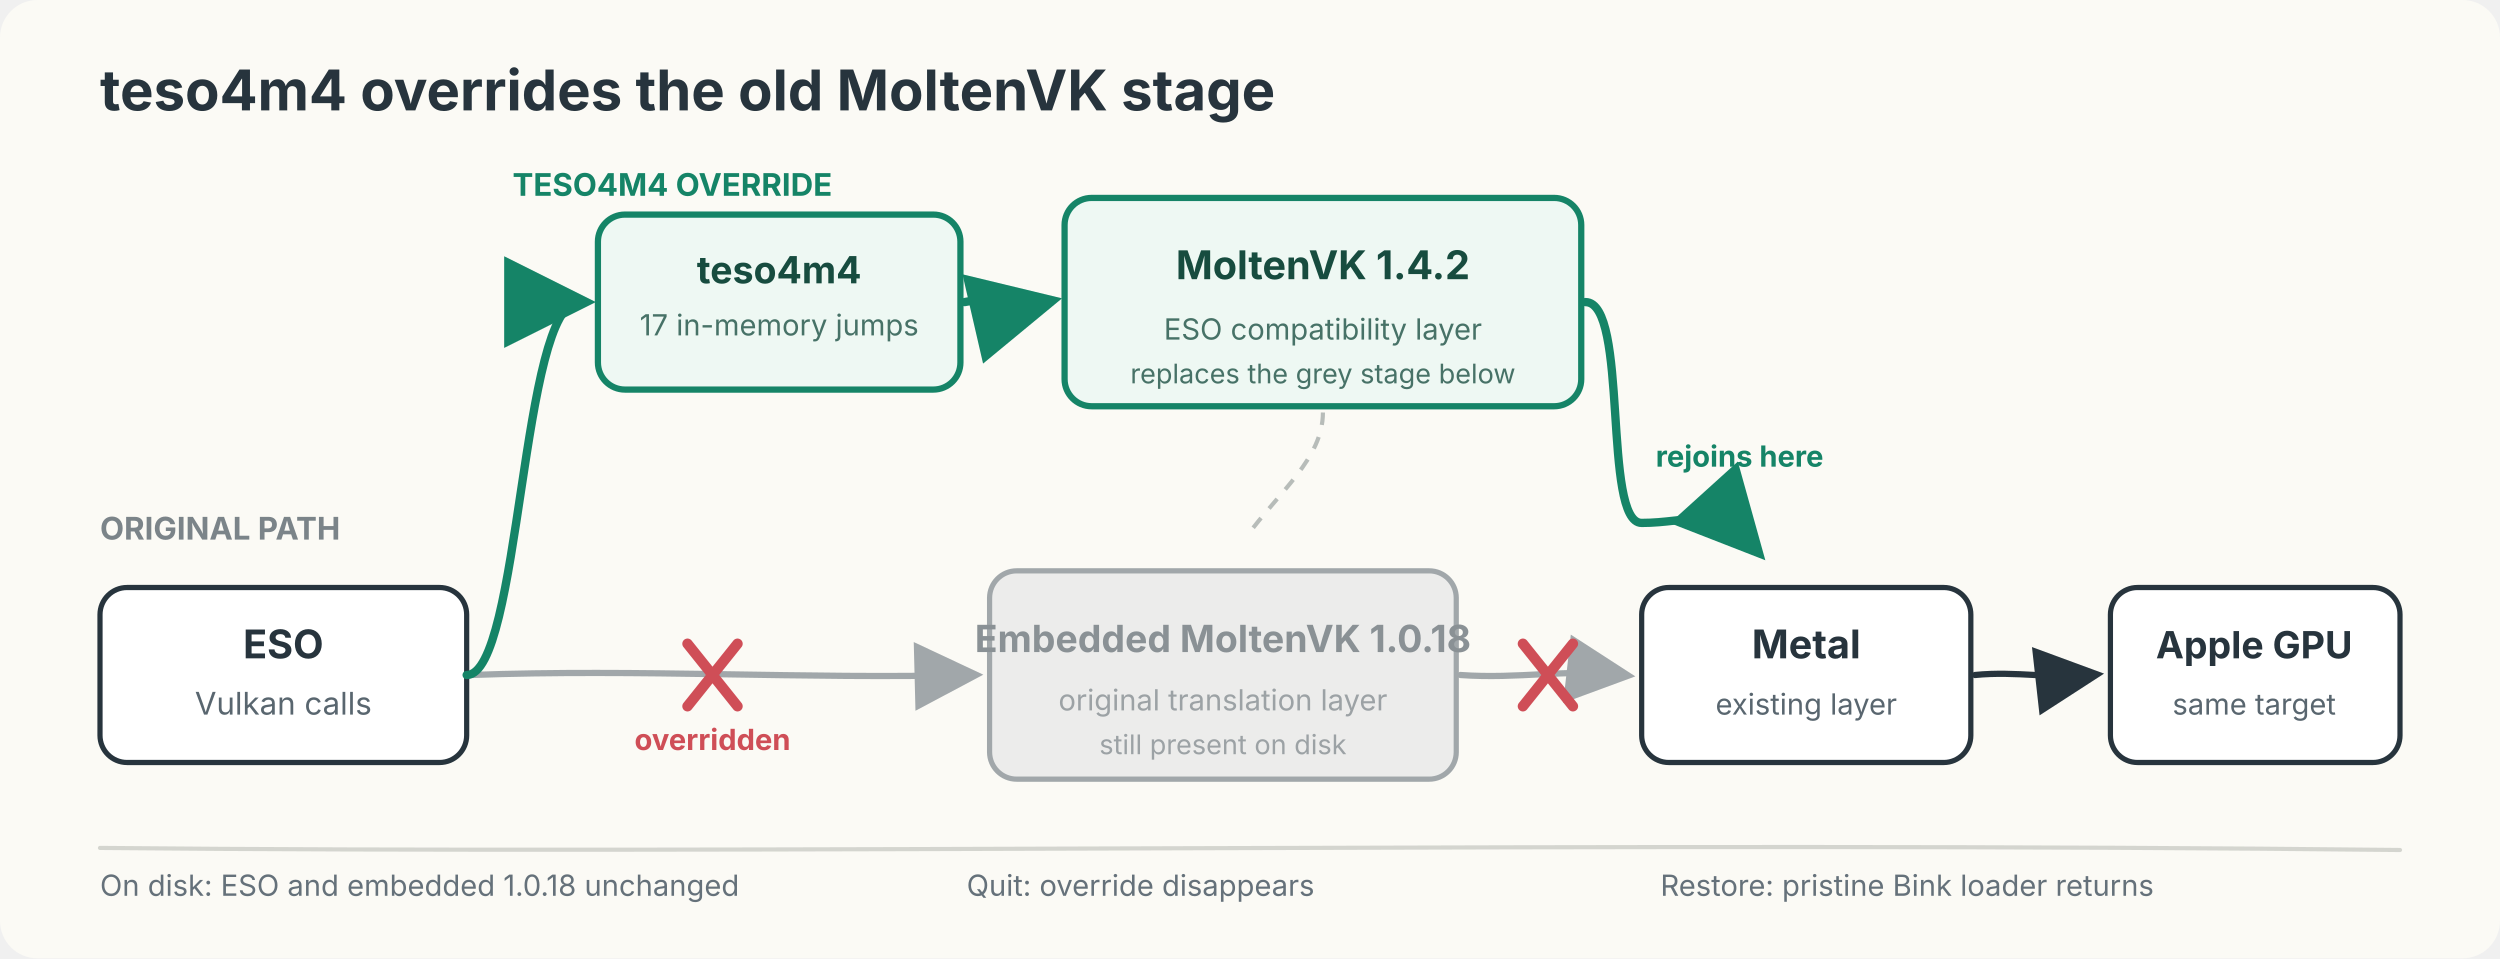
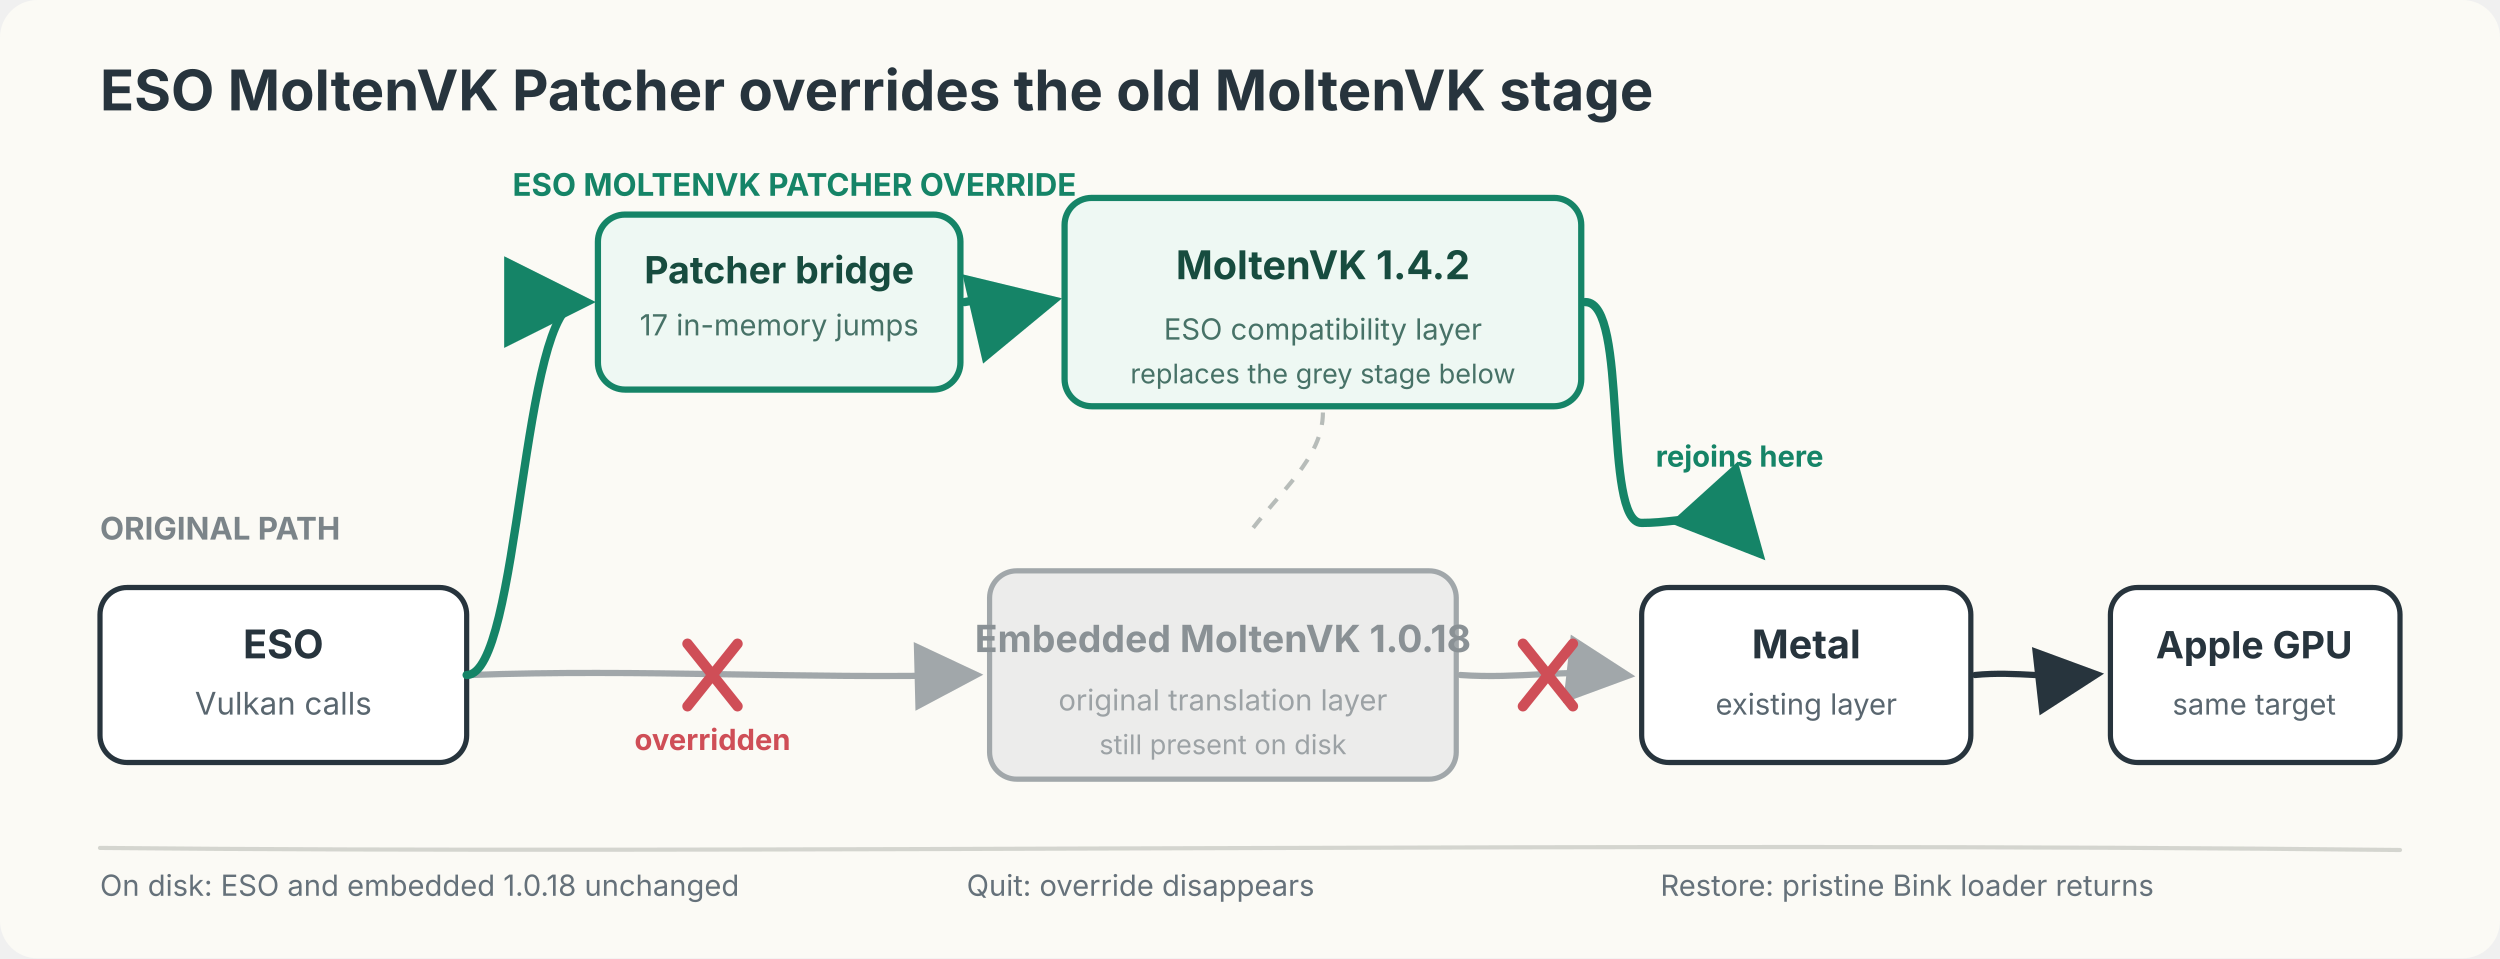
<svg xmlns="http://www.w3.org/2000/svg" width="1200" height="460" viewBox="0 0 1200 460" role="img" aria-labelledby="title desc">
  <defs>
    <marker id="darkArrow" markerWidth="11" markerHeight="11" refX="9" refY="5.5" orient="auto" markerUnits="strokeWidth">
      <path d="M0 0L11 5.5 0 11z" fill="#27343d" />
    </marker>
    <marker id="greyArrow" markerWidth="11" markerHeight="11" refX="9" refY="5.5" orient="auto" markerUnits="strokeWidth">
      <path d="M0 0L11 5.5 0 11z" fill="#a1a7aa" />
    </marker>
    <marker id="greenArrow" markerWidth="11" markerHeight="11" refX="9" refY="5.5" orient="auto" markerUnits="strokeWidth">
      <path d="M0 0L11 5.5 0 11z" fill="#158467" />
    </marker>
  </defs>
  <rect width="1200" height="460" rx="18" fill="#fbfaf5" />
  <g font-family="ui-rounded,-apple-system,BlinkMacSystemFont,'Segoe UI',sans-serif">
-     <text x="48" y="53" fill="#27343d" font-size="27" font-weight="700">teso4m4 overrides the old MoltenVK stage</text>
+     <text x="48" y="53" fill="#27343d" font-size="27" font-weight="700">ESO MoltenVK Patcher overrides the old MoltenVK stage</text>
    <text x="48" y="259" fill="#7b8489" font-size="15" font-weight="700">ORIGINAL PATH</text>
    <rect x="48" y="282" width="176" height="84" rx="13" fill="#fff" stroke="#27343d" stroke-width="2.5" />
    <text x="136" y="316" fill="#27343d" font-size="19" font-weight="700" text-anchor="middle">ESO</text>
    <text x="136" y="343" fill="#59666f" font-size="15" text-anchor="middle">Vulkan calls</text>
    <path d="M226 324C307 321 386 326 466 324" fill="none" stroke="#a1a7aa" stroke-width="3" stroke-linecap="round" marker-end="url(#greyArrow)" />
    <path d="M330 309l24 30M354 309l-24 30" stroke="#cf4e57" stroke-width="5" stroke-linecap="round" />
    <text x="342" y="360" fill="#cf4e57" font-size="14" font-weight="700" text-anchor="middle">overridden</text>
    <rect x="475" y="274" width="224" height="100" rx="13" fill="#ececeb" stroke="#a1a7aa" stroke-width="2.5" />
    <text x="587" y="313" fill="#8a9195" font-size="18" font-weight="700" text-anchor="middle">Embedded MoltenVK 1.0.18</text>
    <text x="587" y="341" fill="#9ca2a5" font-size="14" text-anchor="middle">original translation layer</text>
    <text x="587" y="362" fill="#9ca2a5" font-size="13" text-anchor="middle">still present on disk</text>
    <path d="M701 324C729 326 752 321 779 324" fill="none" stroke="#a1a7aa" stroke-width="3" stroke-linecap="round" marker-end="url(#greyArrow)" />
    <path d="M731 309l24 30M755 309l-24 30" stroke="#cf4e57" stroke-width="5" stroke-linecap="round" />
    <rect x="788" y="282" width="158" height="84" rx="13" fill="#fff" stroke="#27343d" stroke-width="2.5" />
    <text x="867" y="316" fill="#27343d" font-size="19" font-weight="700" text-anchor="middle">Metal</text>
    <text x="867" y="343" fill="#59666f" font-size="14" text-anchor="middle">existing layer</text>
    <path d="M948 324C968 322 986 326 1004 324" fill="none" stroke="#27343d" stroke-width="3" stroke-linecap="round" marker-end="url(#darkArrow)" />
    <rect x="1013" y="282" width="139" height="84" rx="13" fill="#fff" stroke="#27343d" stroke-width="2.5" />
    <text x="1082" y="316" fill="#27343d" font-size="18" font-weight="700" text-anchor="middle">Apple GPU</text>
    <text x="1082" y="343" fill="#59666f" font-size="14" text-anchor="middle">same target</text>
-     <text x="246" y="94" fill="#158467" font-size="15" font-weight="700">TESO4M4 OVERRIDE</text>
+     <text x="246" y="94" fill="#158467" font-size="15" font-weight="700">ESO MOLTENVK PATCHER OVERRIDE</text>
    <path d="M224 324C250 324 250 145 278 145" fill="none" stroke="#158467" stroke-width="4" stroke-linecap="round" marker-end="url(#greenArrow)" />
    <rect x="287" y="103" width="174" height="84" rx="13" fill="#eef8f3" stroke="#158467" stroke-width="3" />
-     <text x="374" y="136" fill="#174c3f" font-size="18" font-weight="700" text-anchor="middle">teso4m4</text>
+     <text x="374" y="136" fill="#174c3f" font-size="18" font-weight="700" text-anchor="middle">Patcher bridge</text>
    <text x="374" y="161" fill="#477267" font-size="14" text-anchor="middle">17 in-memory jumps</text>
    <path d="M463 145C477 142 489 148 502 145" fill="none" stroke="#158467" stroke-width="4" stroke-linecap="round" marker-end="url(#greenArrow)" />
    <rect x="511" y="95" width="248" height="100" rx="13" fill="#eef8f3" stroke="#158467" stroke-width="3" />
    <text x="635" y="134" fill="#174c3f" font-size="19" font-weight="700" text-anchor="middle">MoltenVK 1.4.2</text>
    <text x="635" y="163" fill="#477267" font-size="14" text-anchor="middle">ESO compatibility layer</text>
    <text x="635" y="184" fill="#477267" font-size="13" text-anchor="middle">replaces the grey stage below</text>
    <path d="M761 145C782 145 769 251 788 251C811 251 823 242 842 263" fill="none" stroke="#158467" stroke-width="4" stroke-linecap="round" marker-end="url(#greenArrow)" />
    <text x="835" y="224" fill="#158467" font-size="14" font-weight="700" text-anchor="middle">rejoins here</text>
    <path d="M635 198C635 220 614 236 598 258" fill="none" stroke="#b7bcb9" stroke-width="2" stroke-dasharray="6 6" />
    <path d="M48 407C350 410 794 404 1152 408" fill="none" stroke="#d4d5cf" stroke-width="2" stroke-linecap="round" />
    <text x="48" y="430" fill="#65717a" font-size="14">On disk: ESO and embedded 1.0.18 unchanged</text>
    <text x="464" y="430" fill="#65717a" font-size="14">Quit: override disappears</text>
    <text x="797" y="430" fill="#65717a" font-size="14">Restore: pristine Bink loader returns</text>
  </g>
</svg>
